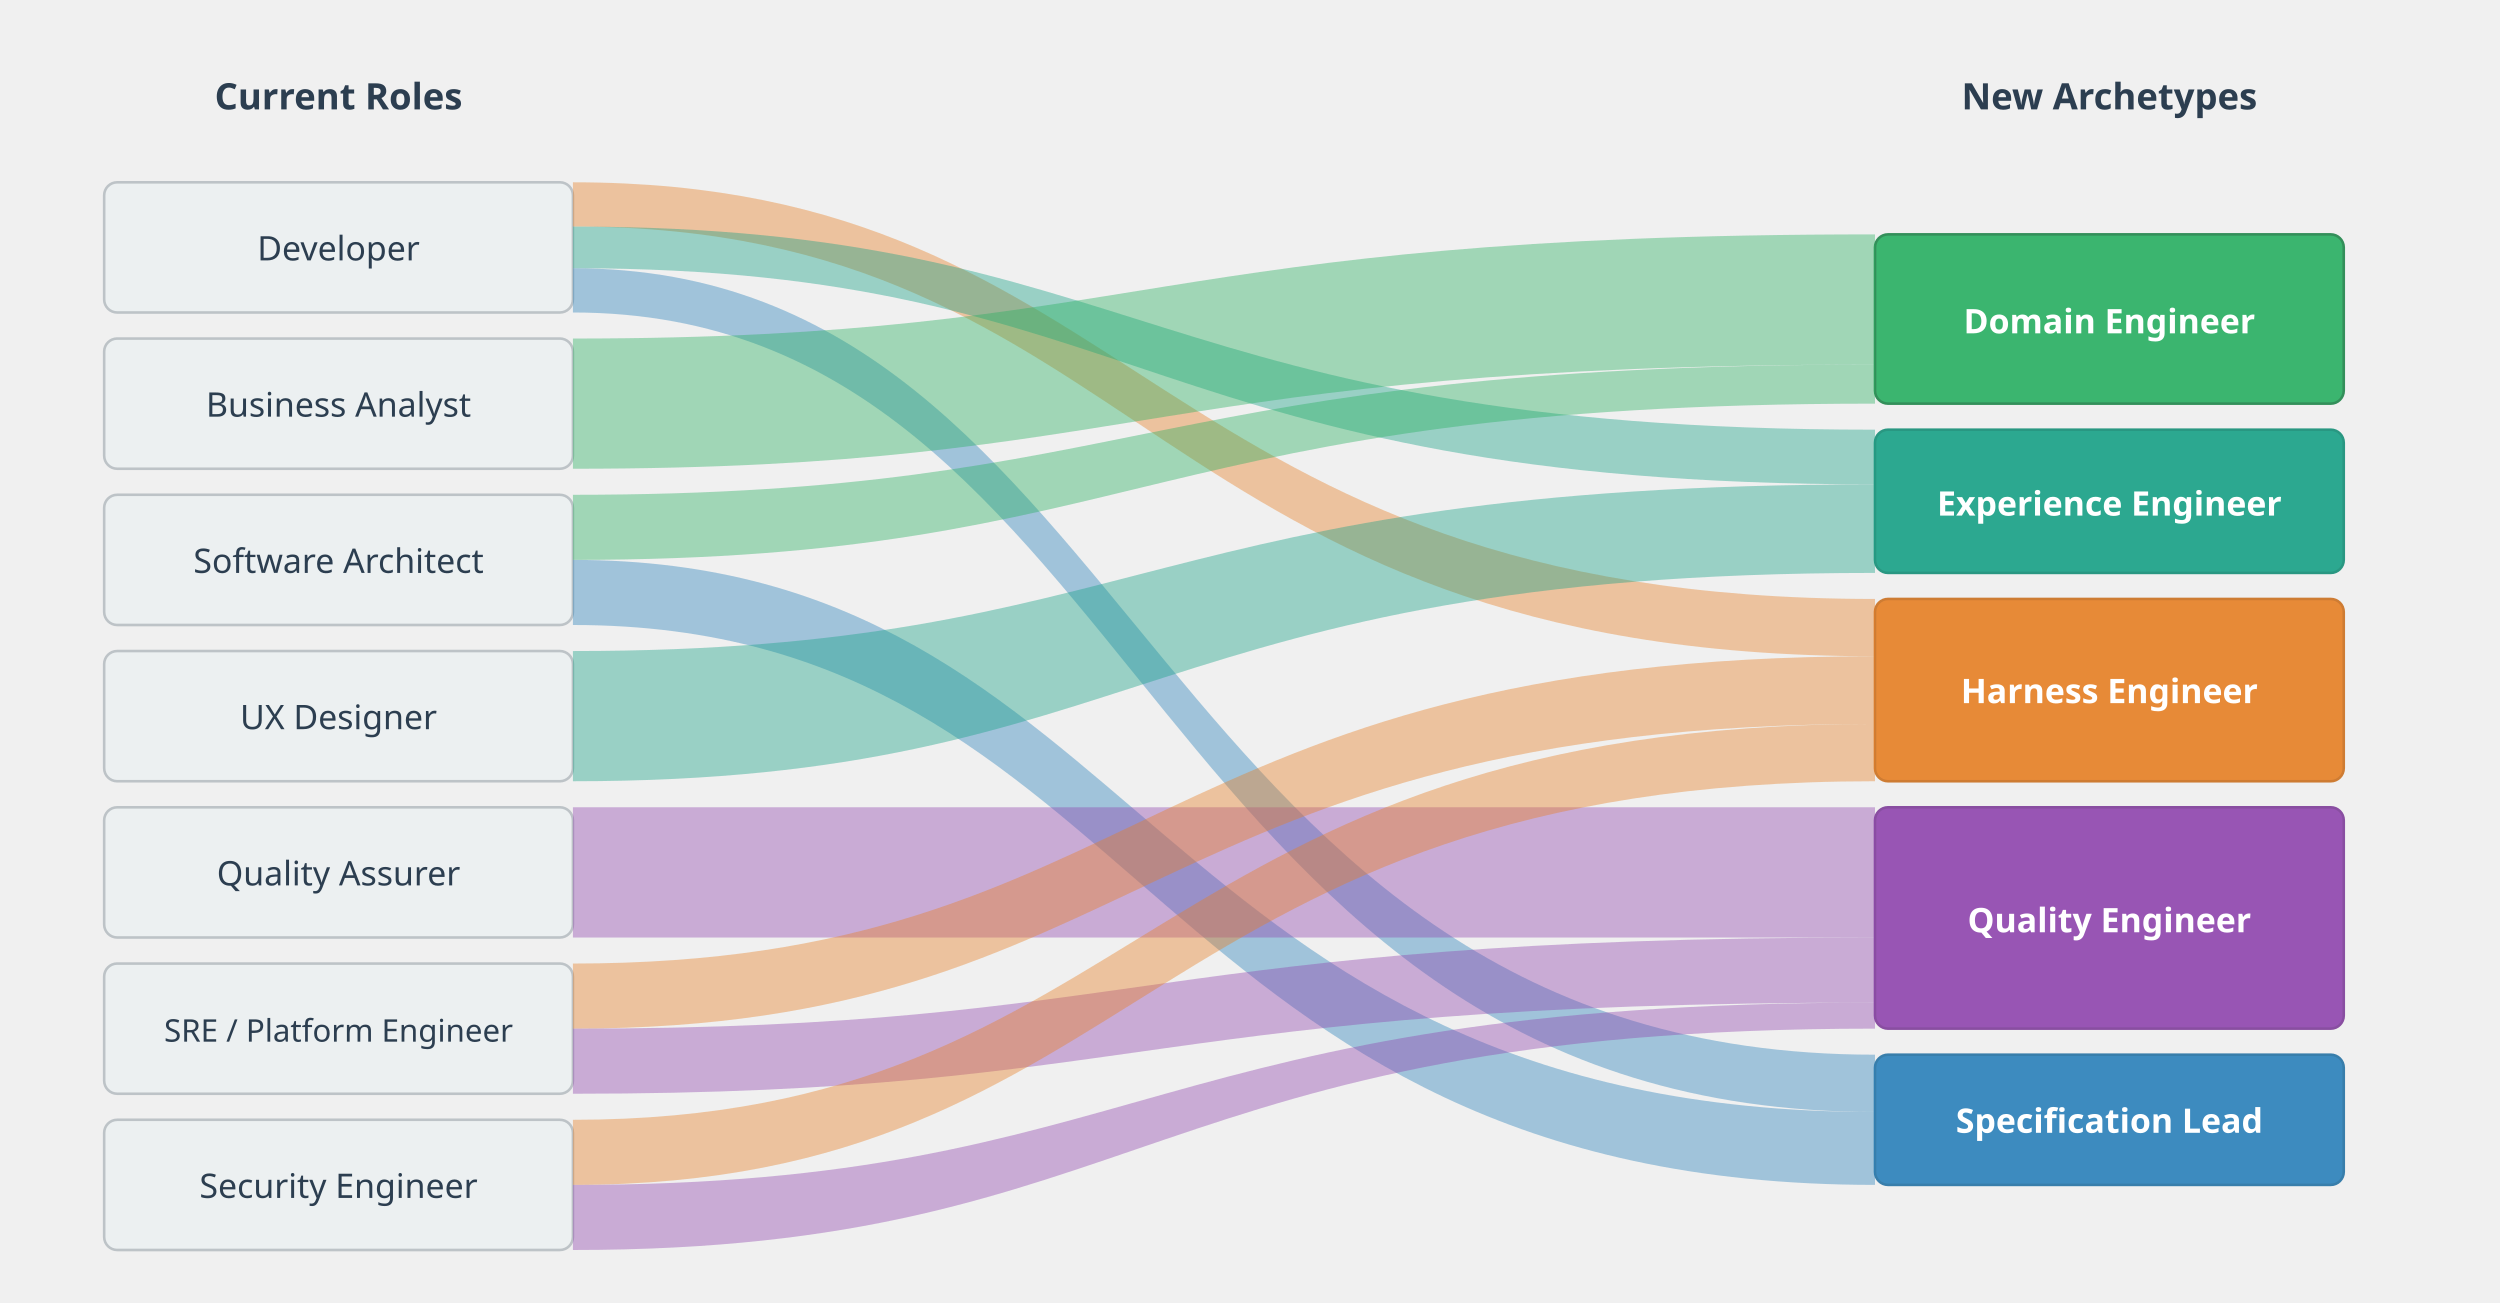
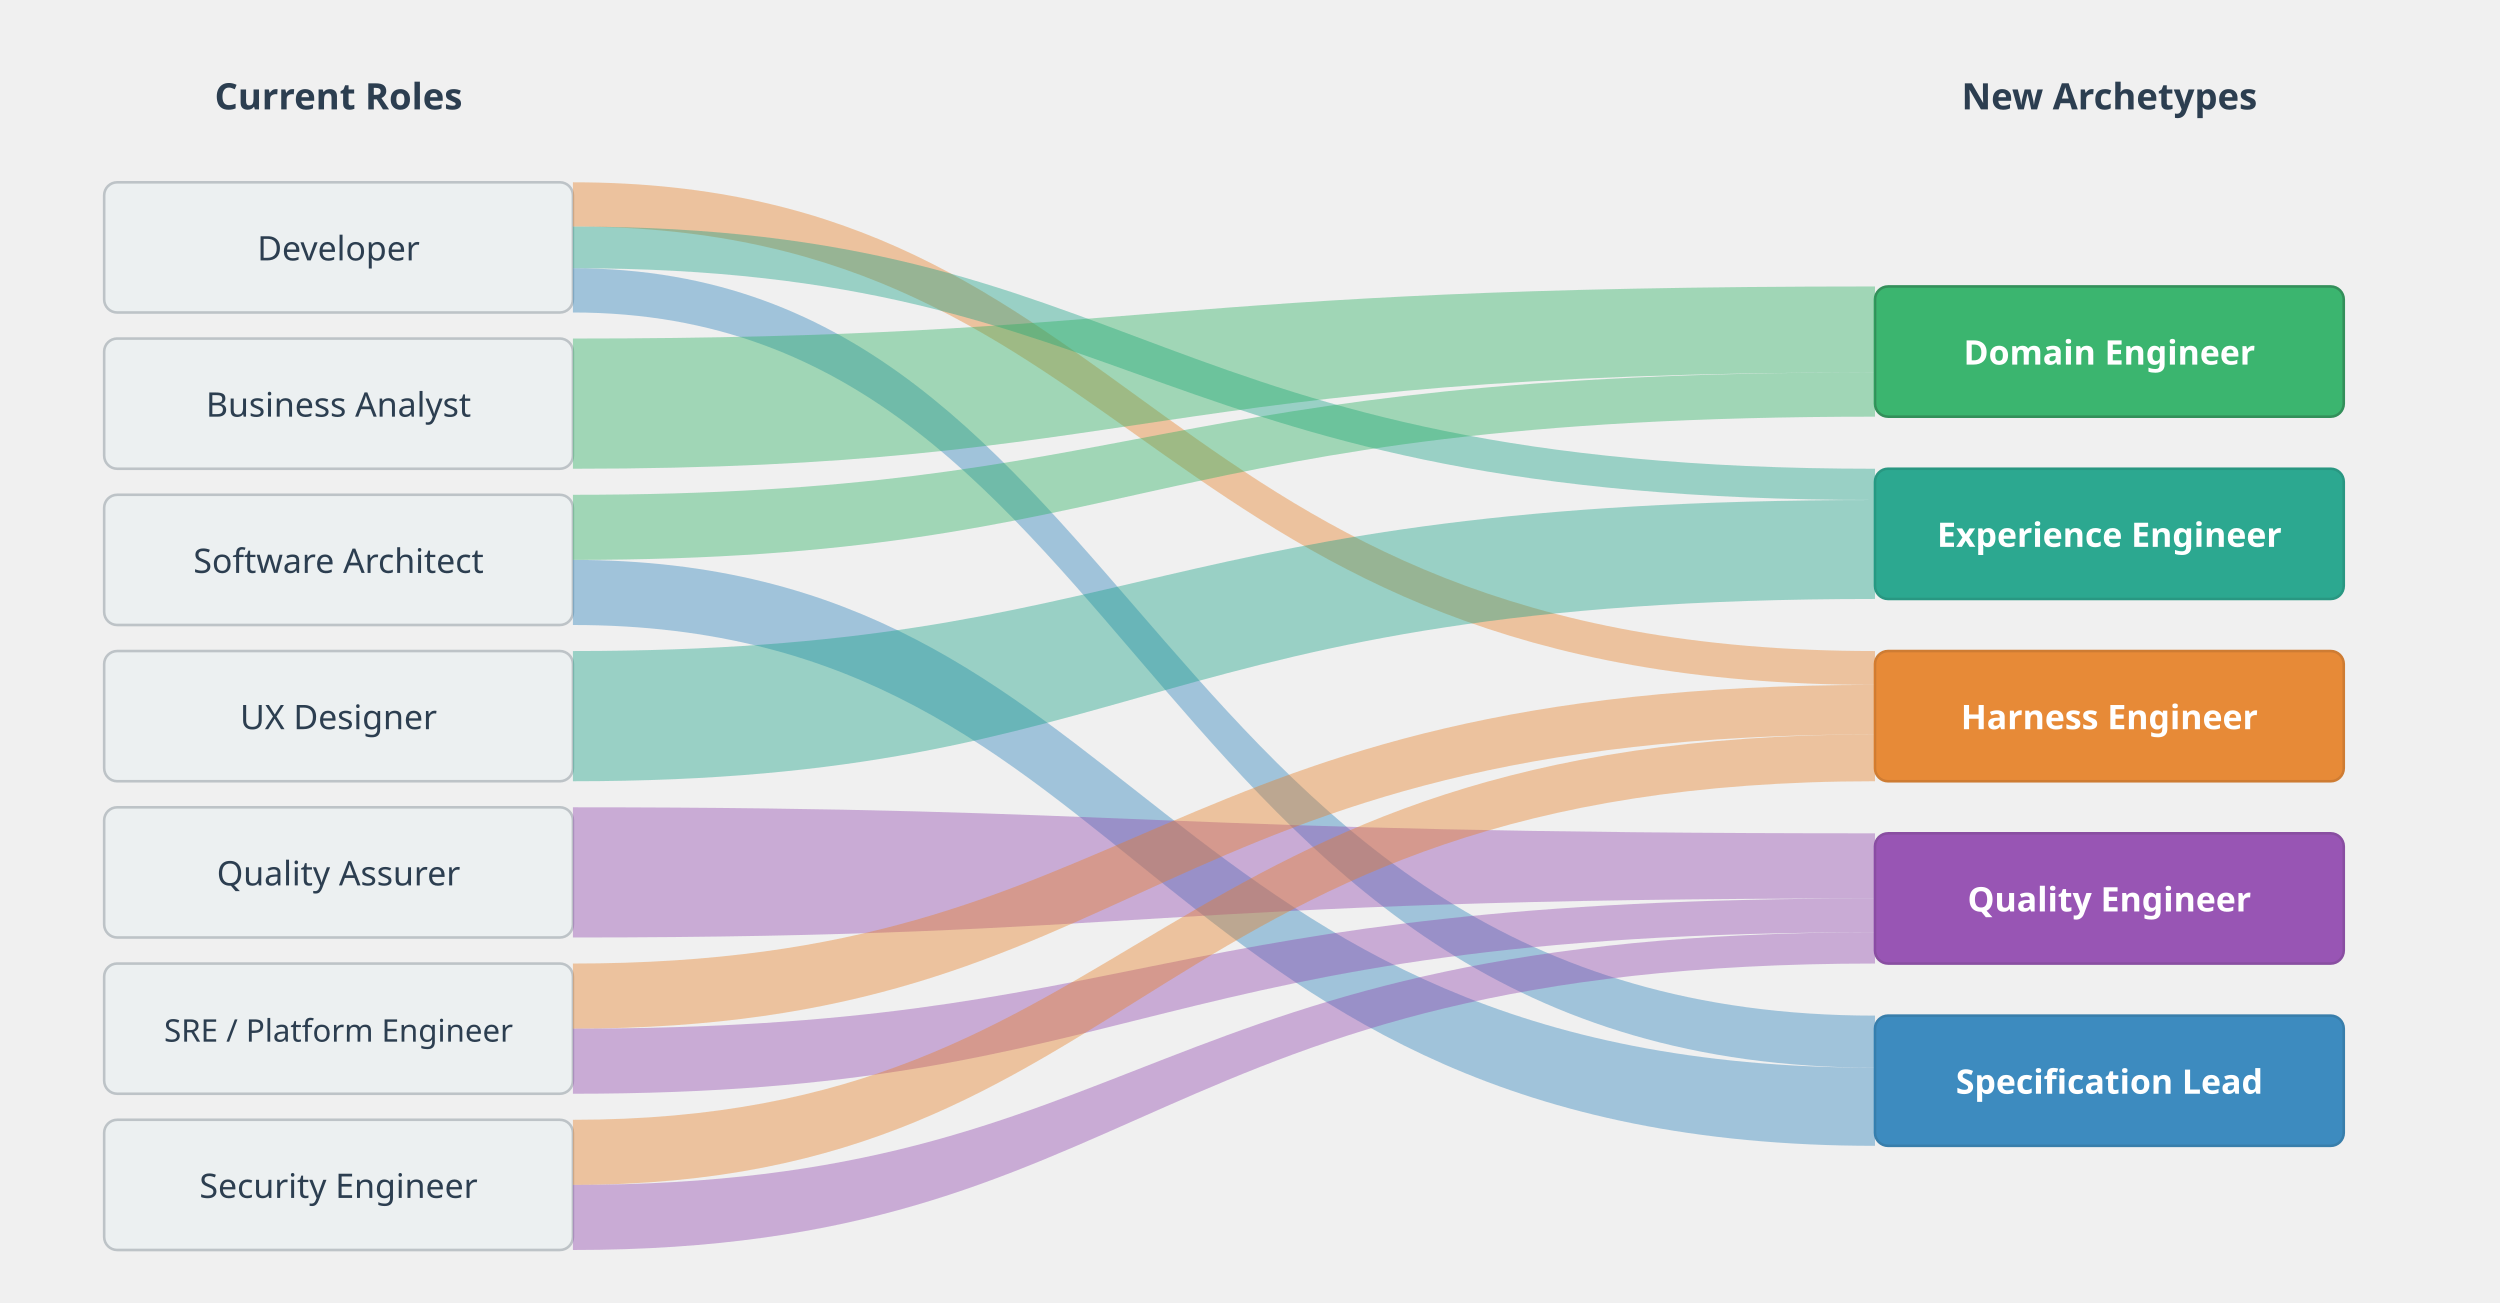
<svg xmlns="http://www.w3.org/2000/svg" viewBox="0 0 960 500" font-family="'Segoe UI', system-ui, -apple-system, sans-serif">
  <text x="130" y="42" text-anchor="middle" font-size="14" font-weight="700" fill="#2c3e50">Current Roles</text>
  <text x="810" y="42" text-anchor="middle" font-size="14" font-weight="700" fill="#2c3e50">New Archetypes</text>
  <rect x="40" y="70" width="180" height="50" rx="5" fill="#ecf0f1" stroke="#bdc3c7" stroke-width="1" />
  <text x="130" y="100" text-anchor="middle" font-size="13" font-weight="500" fill="#2c3e50">Developer</text>
  <rect x="40" y="130" width="180" height="50" rx="5" fill="#ecf0f1" stroke="#bdc3c7" stroke-width="1" />
  <text x="130" y="160" text-anchor="middle" font-size="13" font-weight="500" fill="#2c3e50">Business Analyst</text>
  <rect x="40" y="190" width="180" height="50" rx="5" fill="#ecf0f1" stroke="#bdc3c7" stroke-width="1" />
  <text x="130" y="220" text-anchor="middle" font-size="13" font-weight="500" fill="#2c3e50">Software Architect</text>
  <rect x="40" y="250" width="180" height="50" rx="5" fill="#ecf0f1" stroke="#bdc3c7" stroke-width="1" />
  <text x="130" y="280" text-anchor="middle" font-size="13" font-weight="500" fill="#2c3e50">UX Designer</text>
  <rect x="40" y="310" width="180" height="50" rx="5" fill="#ecf0f1" stroke="#bdc3c7" stroke-width="1" />
  <text x="130" y="340" text-anchor="middle" font-size="13" font-weight="500" fill="#2c3e50">Quality Assurer</text>
  <rect x="40" y="370" width="180" height="50" rx="5" fill="#ecf0f1" stroke="#bdc3c7" stroke-width="1" />
  <text x="130" y="400" text-anchor="middle" font-size="12" font-weight="500" fill="#2c3e50">SRE / Platform Engineer</text>
  <rect x="40" y="430" width="180" height="50" rx="5" fill="#ecf0f1" stroke="#bdc3c7" stroke-width="1" />
  <text x="130" y="460" text-anchor="middle" font-size="13" font-weight="500" fill="#2c3e50">Security Engineer</text>
-   <rect x="720" y="90" width="180" height="65" rx="5" fill="#27ae60" opacity="0.9" stroke="#1e8449" stroke-width="1" />
-   <text x="810" y="128" text-anchor="middle" font-size="13" font-weight="600" fill="#fff">Domain Engineer</text>
-   <rect x="720" y="165" width="180" height="55" rx="5" fill="#16a085" opacity="0.9" stroke="#138d75" stroke-width="1" />
-   <text x="810" y="198" text-anchor="middle" font-size="13" font-weight="600" fill="#fff">Experience Engineer</text>
-   <rect x="720" y="230" width="180" height="70" rx="5" fill="#e67e22" opacity="0.9" stroke="#ca6f1e" stroke-width="1" />
-   <text x="810" y="270" text-anchor="middle" font-size="13" font-weight="600" fill="#fff">Harness Engineer</text>
-   <rect x="720" y="310" width="180" height="85" rx="5" fill="#8e44ad" opacity="0.9" stroke="#7d3c98" stroke-width="1" />
-   <text x="810" y="358" text-anchor="middle" font-size="13" font-weight="600" fill="#fff">Quality Engineer</text>
-   <rect x="720" y="405" width="180" height="50" rx="5" fill="#2980b9" opacity="0.9" stroke="#2471a3" stroke-width="1" />
-   <text x="810" y="435" text-anchor="middle" font-size="13" font-weight="600" fill="#fff">Specification Lead</text>
-   <path d="M220,70 C440,70 440,230 720,230 L720,252 C440,252 440,87 220,87 Z" fill="#e67e22" opacity="0.4" />
-   <path d="M220,87 C440,87 440,165 720,165 L720,186 C440,186 440,103 220,103 Z" fill="#16a085" opacity="0.4" />
-   <path d="M220,103 C440,103 440,405 720,405 L720,427 C440,427 440,120 220,120 Z" fill="#2980b9" opacity="0.4" />
-   <path d="M220,130 C440,130 440,90 720,90 L720,140 C440,140 440,180 220,180 Z" fill="#27ae60" opacity="0.4" />
-   <path d="M220,190 C440,190 440,140 720,140 L720,155 C440,155 440,215 220,215 Z" fill="#27ae60" opacity="0.4" />
-   <path d="M220,215 C440,215 440,427 720,427 L720,455 C440,455 440,240 220,240 Z" fill="#2980b9" opacity="0.4" />
-   <path d="M220,250 C440,250 440,186 720,186 L720,220 C440,220 440,300 220,300 Z" fill="#16a085" opacity="0.4" />
-   <path d="M220,310 C440,310 440,310 720,310 L720,360 C440,360 440,360 220,360 Z" fill="#8e44ad" opacity="0.4" />
-   <path d="M220,370 C440,370 440,252 720,252 L720,278 C440,278 440,395 220,395 Z" fill="#e67e22" opacity="0.4" />
-   <path d="M220,395 C440,395 440,360 720,360 L720,385 C440,385 440,420 220,420 Z" fill="#8e44ad" opacity="0.4" />
-   <path d="M220,430 C440,430 440,278 720,278 L720,300 C440,300 440,455 220,455 Z" fill="#e67e22" opacity="0.4" />
-   <path d="M220,455 C440,455 440,385 720,385 L720,395 C440,395 440,480 220,480 Z" fill="#8e44ad" opacity="0.4" />
+   <rect x="720" y="110" width="180" height="50" rx="5" fill="#27ae60" opacity="0.9" stroke="#1e8449" stroke-width="1" />
+   <text x="810" y="140" text-anchor="middle" font-size="13" font-weight="600" fill="#fff">Domain Engineer</text>
+   <rect x="720" y="180" width="180" height="50" rx="5" fill="#16a085" opacity="0.9" stroke="#138d75" stroke-width="1" />
+   <text x="810" y="210" text-anchor="middle" font-size="13" font-weight="600" fill="#fff">Experience Engineer</text>
+   <rect x="720" y="250" width="180" height="50" rx="5" fill="#e67e22" opacity="0.9" stroke="#ca6f1e" stroke-width="1" />
+   <text x="810" y="280" text-anchor="middle" font-size="13" font-weight="600" fill="#fff">Harness Engineer</text>
+   <rect x="720" y="320" width="180" height="50" rx="5" fill="#8e44ad" opacity="0.9" stroke="#7d3c98" stroke-width="1" />
+   <text x="810" y="350" text-anchor="middle" font-size="13" font-weight="600" fill="#fff">Quality Engineer</text>
+   <rect x="720" y="390" width="180" height="50" rx="5" fill="#2980b9" opacity="0.9" stroke="#2471a3" stroke-width="1" />
+   <text x="810" y="420" text-anchor="middle" font-size="13" font-weight="600" fill="#fff">Specification Lead</text>
+   <path d="M220,70 C440,70 440,250 720,250 L720,263 C440,263 440,87 220,87 Z" fill="#e67e22" opacity="0.4" />
+   <path d="M220,87 C440,87 440,180 720,180 L720,192 C440,192 440,103 220,103 Z" fill="#16a085" opacity="0.4" />
+   <path d="M220,103 C440,103 440,390 720,390 L720,410 C440,410 440,120 220,120 Z" fill="#2980b9" opacity="0.4" />
+   <path d="M220,130 C440,130 440,110 720,110 L720,143 C440,143 440,180 220,180 Z" fill="#27ae60" opacity="0.4" />
+   <path d="M220,190 C440,190 440,143 720,143 L720,160 C440,160 440,215 220,215 Z" fill="#27ae60" opacity="0.4" />
+   <path d="M220,215 C440,215 440,410 720,410 L720,440 C440,440 440,240 220,240 Z" fill="#2980b9" opacity="0.4" />
+   <path d="M220,250 C440,250 440,192 720,192 L720,230 C440,230 440,300 220,300 Z" fill="#16a085" opacity="0.4" />
+   <path d="M220,310 C440,310 440,320 720,320 L720,345 C440,345 440,360 220,360 Z" fill="#8e44ad" opacity="0.4" />
+   <path d="M220,370 C440,370 440,263 720,263 L720,282 C440,282 440,395 220,395 Z" fill="#e67e22" opacity="0.4" />
+   <path d="M220,395 C440,395 440,345 720,345 L720,358 C440,358 440,420 220,420 Z" fill="#8e44ad" opacity="0.4" />
+   <path d="M220,430 C440,430 440,282 720,282 L720,300 C440,300 440,455 220,455 Z" fill="#e67e22" opacity="0.4" />
+   <path d="M220,455 C440,455 440,358 720,358 L720,370 C440,370 440,480 220,480 Z" fill="#8e44ad" opacity="0.4" />
</svg>
